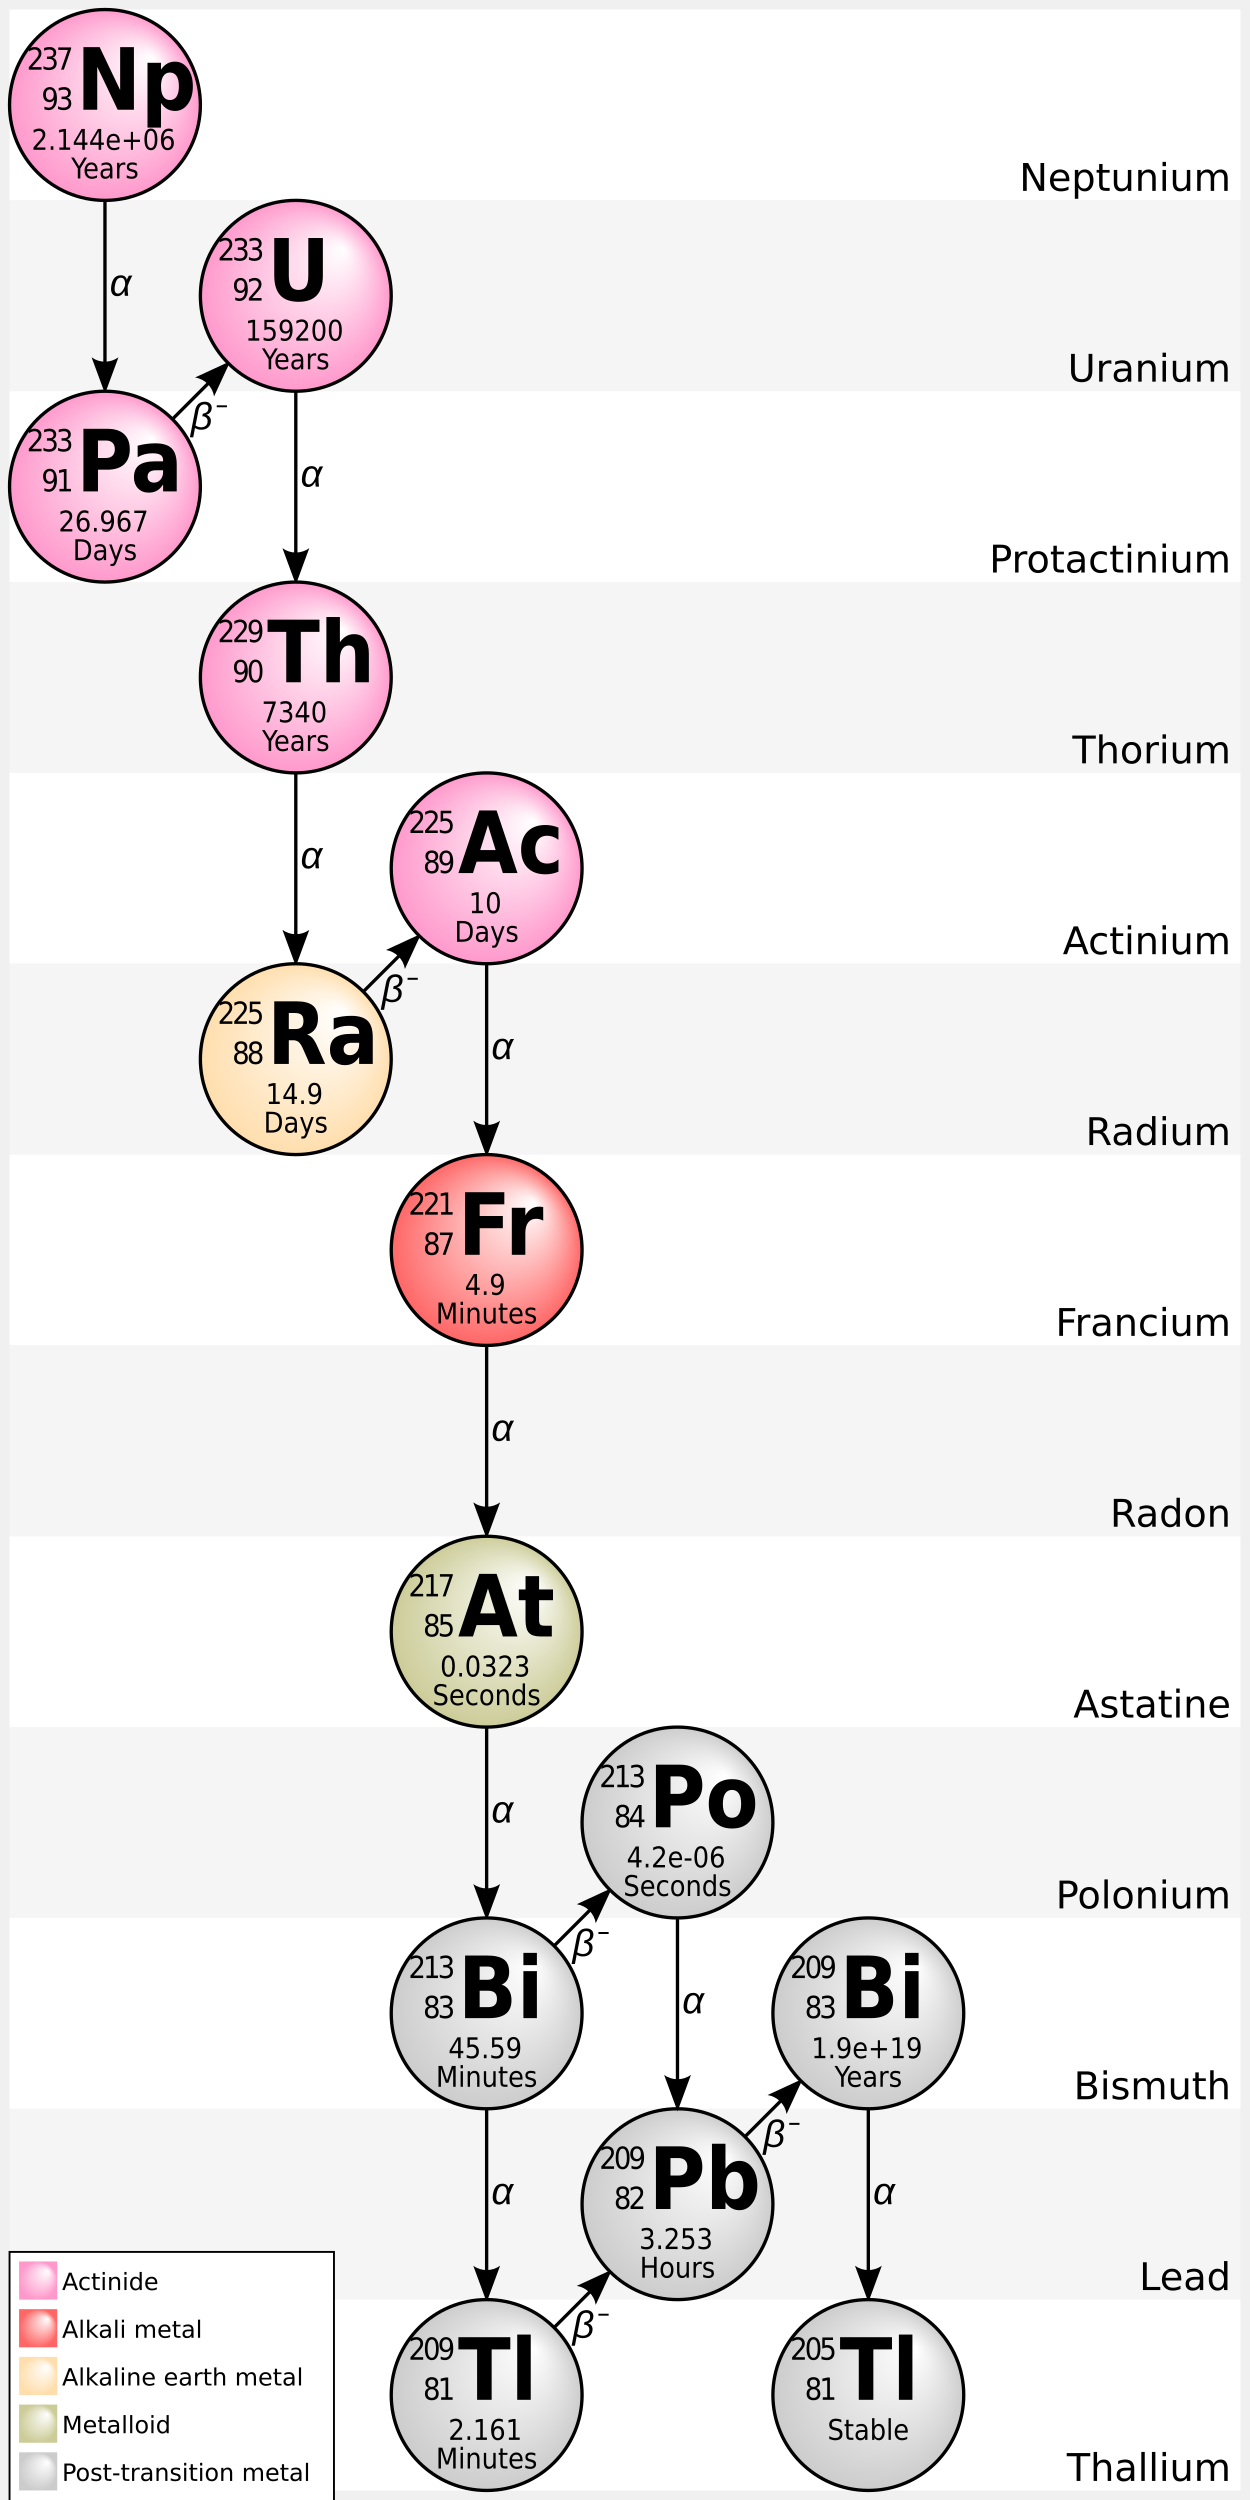
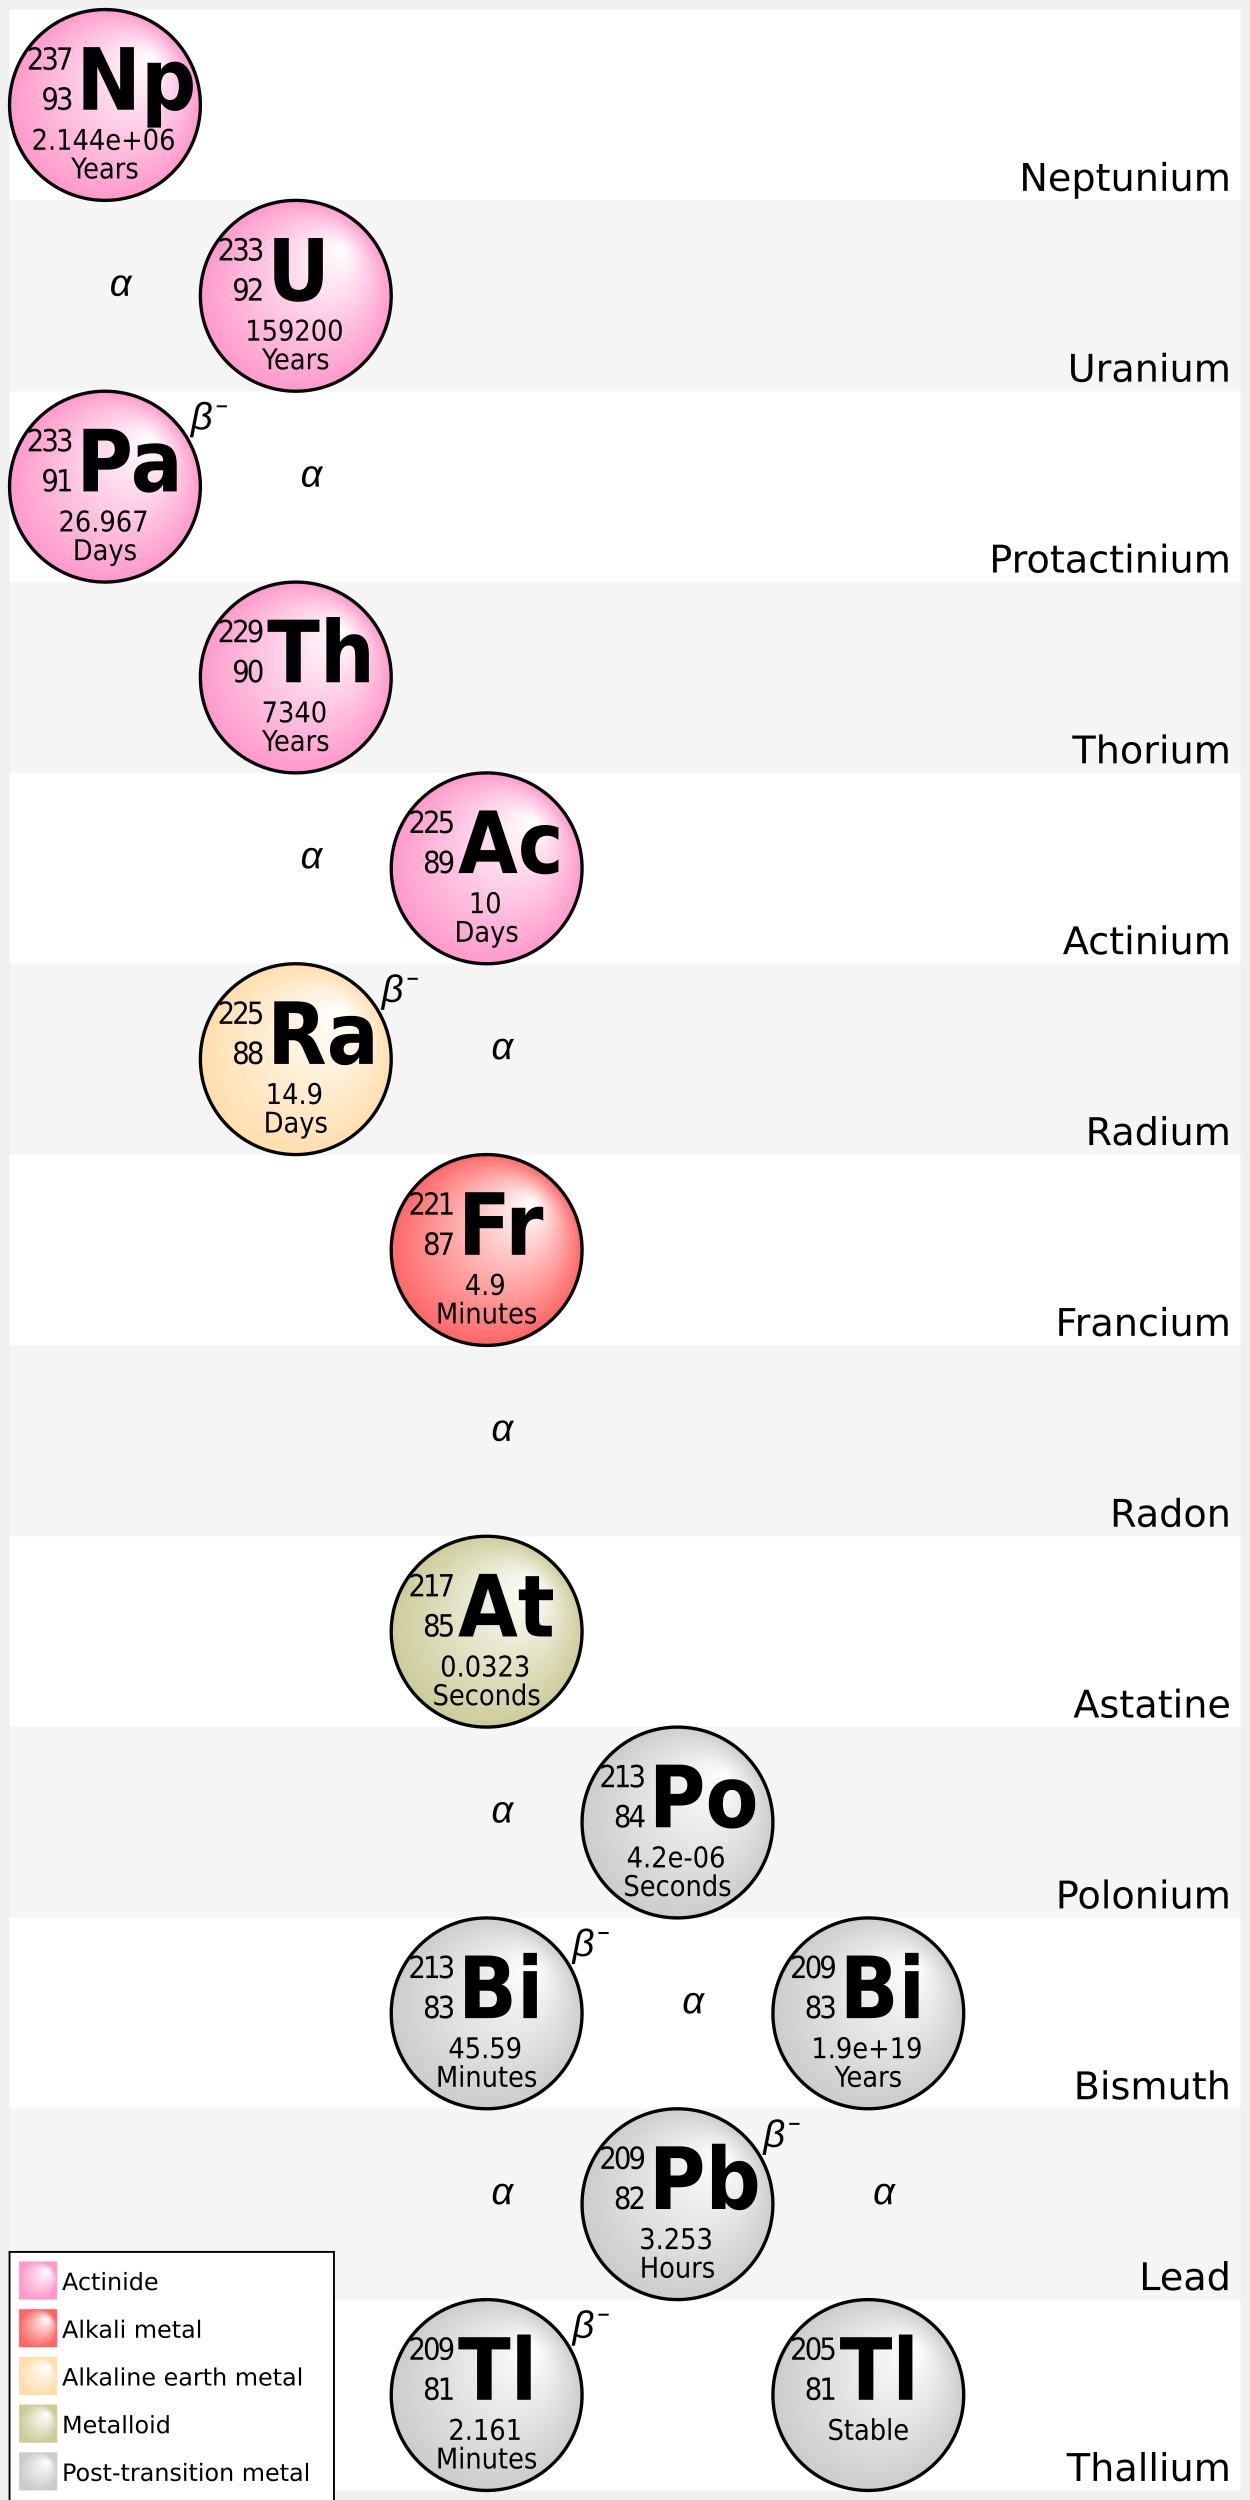
- <svg xmlns="http://www.w3.org/2000/svg" xmlns:xlink="http://www.w3.org/1999/xlink" width="1310" height="2620" version="1.1">
+ <svg xmlns="http://www.w3.org/2000/svg" xmlns:xlink="http://www.w3.org/1999/xlink" width="1310" height="2620">
  <defs>
-     <style type="text/css">
-   
-   tspan {font-family: DejaVu Sans Condensed, sans-serif; font-size:25px}
-   .symbol {font-family: DejaVu Sans Condensed, sans-serif; font-size:90px; font-weight:bold; stroke: none}
-   .su {font-size: 32px; font-family: DejaVu Sans Condensed, sans-serif; text-anchor:end; letter-spacing:-3px}
-   .halflife {font-size: 32px; font-family: DejaVu Sans Condensed, sans-serif; text-anchor:middle; font-size: 30px}
-   
-   circle {stroke-width:3.5; stroke:black}
-   .polyatomicnonmetal {fill: url(#polyatomicnonmetal)}
-   .noblegas {fill: url(#noblegas)}
-   .alkali {fill:url(#alkali)}
-   .alkaline {fill:url(#alkaline)}
-   .metalloid {fill:url(#metalloid)}
-   .diatomicnonmetal {fill: url(#diatomicnonmetal)}
-   .posttransitionmetal {fill:url(#posttransitionmetal)}
-   .lanthanide {fill:url(#lanthanide)}
-   .actinide {fill: url(#actinide)}
-   .transition {fill: url(#transition)}
-   line {marker-end:url(#Arrow2Mend); stroke-width:3.5; stroke:black}
-   .ab {font-family: Liberation Sans, sans-serif; font-style:italic; font-size:40px}
-   .background0 {stroke: none; fill: #ffffff}
-   .background1 {stroke: none; fill: #f5f5f5}
-   .SideKey {fill: #000000; font-family: DejaVu Sans, sans-serif; font-size: 40px; text-anchor: end}
-   .key {font-family: DejaVu Sans, sans-serif; font-size: 25px}
-   </style>
-     <marker refX="0" refY="0" orient="auto" id="Arrow2Mend" style="overflow:visible">
-       <path d="M 8.719,4.034 -2.207,0.016 8.719,-4.002 c -1.745,2.372 -1.735,5.617 -6e-7,8.035 z" transform="scale(-1,-1)" id="path4011" style="font-size:12px;fill-rule:evenodd;stroke-width:0.625;stroke-linejoin:round" />
+     <radialGradient id="ball" fx="75%" fy="25%">
+       <stop offset="0%" stop-color="#fff" />
+       <stop offset="100%" stop-color="gray" />
+     </radialGradient>
+     <radialGradient xlink:href="#ball" id="actinide">
+       <stop offset="0%" stop-color="#fff" />
+       <stop offset="100%" stop-color="#f9c" />
+     </radialGradient>
+     <radialGradient xlink:href="#ball" id="polyatomicnonmetal">
+       <stop offset="0%" stop-color="#fff" />
+       <stop offset="100%" stop-color="#a0ffa0" />
+     </radialGradient>
+     <radialGradient xlink:href="#ball" id="noblegas">
+       <stop offset="0%" stop-color="#fff" />
+       <stop offset="100%" stop-color="#c0ffff" />
+     </radialGradient>
+     <radialGradient xlink:href="#ball" id="alkali">
+       <stop offset="0%" stop-color="#fff" />
+       <stop offset="100%" stop-color="#f66" />
+     </radialGradient>
+     <radialGradient xlink:href="#ball" id="alkaline">
+       <stop offset="0%" stop-color="#fff" />
+       <stop offset="100%" stop-color="#ffdead" />
+     </radialGradient>
+     <radialGradient xlink:href="#ball" id="metalloid">
+       <stop offset="0%" stop-color="#fff" />
+       <stop offset="100%" stop-color="#cc9" />
+     </radialGradient>
+     <radialGradient xlink:href="#ball" id="diatomicnonmetal">
+       <stop offset="0%" stop-color="#fff" />
+       <stop offset="100%" stop-color="#e7ff8f" />
+     </radialGradient>
+     <radialGradient xlink:href="#ball" id="posttransitionmetal">
+       <stop offset="0%" stop-color="#fff" />
+       <stop offset="100%" stop-color="#ccc" />
+     </radialGradient>
+     <radialGradient xlink:href="#ball" id="lanthanide">
+       <stop offset="0%" stop-color="#fff" />
+       <stop offset="100%" stop-color="#ffbfff" />
+     </radialGradient>
+     <radialGradient xlink:href="#ball" id="transition">
+       <stop offset="0%" stop-color="#fff" />
+       <stop offset="100%" stop-color="#ffc0c0" />
+     </radialGradient>
+     <marker id="Arrow2Mend" orient="auto" overflow="visible" refX="0" refY="0">
+       <path id="path4011" fill-rule="evenodd" stroke-linejoin="round" stroke-width=".625" d="M8.719 4.034-2.207.016 8.719-4.002c-1.746 2.372-1.736 5.618 0 8.036z" font-size="12" transform="scale(-1)" />
    </marker>
-     <radialGradient id="ball" fx="75%" fy="25%">
-       <stop offset="0%" stop-color="white" />
-       <stop offset="100%" stop-color="grey" />
-     </radialGradient>
-     <radialGradient id="actinide" xlink:href="#ball">
-       <stop offset="0%" stop-color="white" />
-       <stop offset="100%" stop-color="#ff99cc" />
-     </radialGradient>
-     <radialGradient id="polyatomicnonmetal" xlink:href="#ball">
-       <stop offset="0%" stop-color="white" />
-       <stop offset="100%" stop-color="#a0ffa0" />
-     </radialGradient>
-     <radialGradient id="noblegas" xlink:href="#ball">
-       <stop offset="0%" stop-color="white" />
-       <stop offset="100%" stop-color="#c0ffff" />
-     </radialGradient>
-     <radialGradient id="alkali" xlink:href="#ball">
-       <stop offset="0%" stop-color="white" />
-       <stop offset="100%" stop-color="#ff6666" />
-     </radialGradient>
-     <radialGradient id="alkaline" xlink:href="#ball">
-       <stop offset="0%" stop-color="white" />
-       <stop offset="100%" stop-color="#ffdead" />
-     </radialGradient>
-     <radialGradient id="metalloid" xlink:href="#ball">
-       <stop offset="0%" stop-color="white" />
-       <stop offset="100%" stop-color="#cccc99" />
-     </radialGradient>
-     <radialGradient id="diatomicnonmetal" xlink:href="#ball">
-       <stop offset="0%" stop-color="white" />
-       <stop offset="100%" stop-color="#e7ff8f" />
-     </radialGradient>
-     <radialGradient id="posttransitionmetal" xlink:href="#ball">
-       <stop offset="0%" stop-color="white" />
-       <stop offset="100%" stop-color="#cccccc" />
-     </radialGradient>
-     <radialGradient id="lanthanide" xlink:href="#ball">
-       <stop offset="0%" stop-color="white" />
-       <stop offset="100%" stop-color="#ffbfff" />
-     </radialGradient>
-     <radialGradient id="transition" xlink:href="#ball">
-       <stop offset="0%" stop-color="white" />
-       <stop offset="100%" stop-color="#ffc0c0" />
-     </radialGradient>
+     <style>
+       tspan{font-size:25px}.symbol{font-size:90px;font-weight:700;stroke:none}.halflife,.su,.symbol,tspan{font-family:DejaVu Sans Condensed,sans-serif}.su{font-size:32px;text-anchor:end;letter-spacing:-3px}.halflife{text-anchor:middle;font-size:30px}circle{stroke-width:3.5;stroke:#000}.alkali{fill:url(#alkali)}.alkaline{fill:url(#alkaline)}.metalloid{fill:url(#metalloid)}.posttransitionmetal{fill:url(#posttransitionmetal)}.actinide{fill:url(#actinide)}.ab{font-family:Liberation Sans,sans-serif;font-style:italic;font-size:40px}.background0{stroke:none;fill:#fff}.background1{stroke:none;fill:#f5f5f5}.SideKey,.key{font-family:DejaVu Sans,sans-serif}.SideKey{fill:#000;font-size:40px;text-anchor:end}.key{font-size:25px}
+     </style>
  </defs>
-   <rect x="10" y="10" width="1290" height="200" class="background0" />
-   <rect x="10" y="210" width="1290" height="200" class="background1" />
-   <rect x="10" y="410" width="1290" height="200" class="background0" />
-   <rect x="10" y="610" width="1290" height="200" class="background1" />
-   <rect x="10" y="810" width="1290" height="200" class="background0" />
-   <rect x="10" y="1010" width="1290" height="200" class="background1" />
-   <rect x="10" y="1210" width="1290" height="200" class="background0" />
-   <rect x="10" y="1410" width="1290" height="200" class="background1" />
-   <rect x="10" y="1610" width="1290" height="200" class="background0" />
-   <rect x="10" y="1810" width="1290" height="200" class="background1" />
-   <rect x="10" y="2010" width="1290" height="200" class="background0" />
-   <rect x="10" y="2210" width="1290" height="200" class="background1" />
-   <rect x="10" y="2410" width="1290" height="200" class="background0" />
+   <path d="M10 10h1290v200H10z" class="background0" />
+   <path d="M10 210h1290v200H10z" class="background1" />
+   <path d="M10 410h1290v200H10z" class="background0" />
+   <path d="M10 610h1290v200H10z" class="background1" />
+   <path d="M10 810h1290v200H10z" class="background0" />
+   <path d="M10 1010h1290v200H10z" class="background1" />
+   <path d="M10 1210h1290v200H10z" class="background0" />
+   <path d="M10 1410h1290v200H10z" class="background1" />
+   <path d="M10 1610h1290v200H10z" class="background0" />
+   <path d="M10 1810h1290v200H10z" class="background1" />
+   <path d="M10 2010h1290v200H10z" class="background0" />
+   <path d="M10 2210h1290v200H10z" class="background1" />
+   <path d="M10 2410h1290v200H10z" class="background0" />
  <text x="1290" y="200" class="SideKey">Neptunium</text>
  <text x="1290" y="400" class="SideKey">Uranium</text>
  <text x="1290" y="600" class="SideKey">Protactinium</text>
  <text x="1290" y="800" class="SideKey">Thorium</text>
  <text x="1290" y="1000" class="SideKey">Actinium</text>
  <text x="1290" y="1200" class="SideKey">Radium</text>
  <text x="1290" y="1400" class="SideKey">Francium</text>
  <text x="1290" y="1600" class="SideKey">Radon</text>
  <text x="1290" y="1800" class="SideKey">Astatine</text>
  <text x="1290" y="2000" class="SideKey">Polonium</text>
  <text x="1290" y="2200" class="SideKey">Bismuth</text>
  <text x="1290" y="2400" class="SideKey">Lead</text>
  <text x="1290" y="2600" class="SideKey">Thallium</text>
-   <g transform="translate(0,2270)">
-     <rect x="10" y="90" width="340" height="340" style="fill: white; stroke: black; stroke-width: 2px" />
-     <rect x="20" y="100" width="40" height="40" class="actinide" />
-     <text x="65" y="130" class="key">Actinide</text>
-     <rect x="20" y="150" width="40" height="40" class="alkali" />
-     <text x="65" y="180" class="key">Alkali metal</text>
-     <rect x="20" y="200" width="40" height="40" class="alkaline" />
-     <text x="65" y="230" class="key">Alkaline earth metal</text>
-     <rect x="20" y="250" width="40" height="40" class="metalloid" />
-     <text x="65" y="280" class="key">Metalloid</text>
-     <rect x="20" y="300" width="40" height="40" class="posttransitionmetal" />
-     <text x="65" y="330" class="key">Post-transition metal</text>
-   </g>
-   <circle style="stroke: black; stroke-width: 3.5" cx="110" cy="110" r="100" class="actinide" />
+   <path fill="#fff" stroke="#000" stroke-width="2" d="M10 90h340v340H10z" transform="translate(0 2270)" />
+   <path d="M20 100h40v40H20z" class="actinide" transform="translate(0 2270)" />
+   <text x="65" y="130" class="key" transform="translate(0 2270)">Actinide</text>
+   <path d="M20 150h40v40H20z" class="alkali" transform="translate(0 2270)" />
+   <text x="65" y="180" class="key" transform="translate(0 2270)">Alkali metal</text>
+   <path d="M20 200h40v40H20z" class="alkaline" transform="translate(0 2270)" />
+   <text x="65" y="230" class="key" transform="translate(0 2270)">Alkaline earth metal</text>
+   <path d="M20 250h40v40H20z" class="metalloid" transform="translate(0 2270)" />
+   <text x="65" y="280" class="key" transform="translate(0 2270)">Metalloid</text>
+   <path d="M20 300h40v40H20z" class="posttransitionmetal" transform="translate(0 2270)" />
+   <text x="65" y="330" class="key" transform="translate(0 2270)">Post-transition metal</text>
+   <circle cx="110" cy="110" r="100" stroke="#000" stroke-width="3.5" class="actinide" />
  <text>
    <tspan x="80" y="115" class="su">93</tspan>
-     <tspan x="80" dy="-42" class="su">237</tspan>
-     <tspan x="80" dy="42" class="symbol">Np</tspan>
-     <tspan x="110" dy="1.4em" class="halflife">2.144e+06</tspan>
-     <tspan x="110" dy="1em" class="halflife">Years</tspan>
-   </text>
-   <line x1="110" y1="210" x2="110" y2="405" />
+     <tspan x="80" class="su" dy="-42">237</tspan>
+     <tspan x="80" class="symbol" dy="42">Np</tspan>
+     <tspan x="110" class="halflife" dy="1.4em">2.144e+06</tspan>
+     <tspan x="110" class="halflife" dy="1em">Years</tspan>
+   </text>
+   <path d="M110 210v195" />
  <text x="115" y="310" class="ab">α</text>
-   <circle style="stroke: black; stroke-width: 3.5" cx="110" cy="510" r="100" class="actinide" />
+   <circle cx="110" cy="510" r="100" stroke="#000" stroke-width="3.5" class="actinide" />
  <text>
    <tspan x="80" y="515" class="su">91</tspan>
-     <tspan x="80" dy="-42" class="su">233</tspan>
-     <tspan x="80" dy="42" class="symbol">Pa</tspan>
-     <tspan x="110" dy="1.4em" class="halflife">26.967</tspan>
-     <tspan x="110" dy="1em" class="halflife">Days</tspan>
-   </text>
-   <line x1="181" y1="439" x2="236" y2="384" />
+     <tspan x="80" class="su" dy="-42">233</tspan>
+     <tspan x="80" class="symbol" dy="42">Pa</tspan>
+     <tspan x="110" class="halflife" dy="1.4em">26.967</tspan>
+     <tspan x="110" class="halflife" dy="1em">Days</tspan>
+   </text>
+   <path d="m181 439 55-55" />
  <text x="200" y="450" class="ab">β⁻</text>
-   <circle style="stroke: black; stroke-width: 3.5" cx="310" cy="310" r="100" class="actinide" />
+   <circle cx="310" cy="310" r="100" stroke="#000" stroke-width="3.5" class="actinide" />
  <text>
    <tspan x="280" y="315" class="su">92</tspan>
-     <tspan x="280" dy="-42" class="su">233</tspan>
-     <tspan x="280" dy="42" class="symbol">U</tspan>
-     <tspan x="310" dy="1.4em" class="halflife">159200</tspan>
-     <tspan x="310" dy="1em" class="halflife">Years</tspan>
-   </text>
-   <line x1="310" y1="410" x2="310" y2="605" />
+     <tspan x="280" class="su" dy="-42">233</tspan>
+     <tspan x="280" class="symbol" dy="42">U</tspan>
+     <tspan x="310" class="halflife" dy="1.4em">159200</tspan>
+     <tspan x="310" class="halflife" dy="1em">Years</tspan>
+   </text>
+   <path d="M310 410v195" />
  <text x="315" y="510" class="ab">α</text>
-   <circle style="stroke: black; stroke-width: 3.5" cx="310" cy="710" r="100" class="actinide" />
+   <circle cx="310" cy="710" r="100" stroke="#000" stroke-width="3.5" class="actinide" />
  <text>
    <tspan x="280" y="715" class="su">90</tspan>
-     <tspan x="280" dy="-42" class="su">229</tspan>
-     <tspan x="280" dy="42" class="symbol">Th</tspan>
-     <tspan x="310" dy="1.4em" class="halflife">7340</tspan>
-     <tspan x="310" dy="1em" class="halflife">Years</tspan>
-   </text>
-   <line x1="310" y1="810" x2="310" y2="1005" />
+     <tspan x="280" class="su" dy="-42">229</tspan>
+     <tspan x="280" class="symbol" dy="42">Th</tspan>
+     <tspan x="310" class="halflife" dy="1.4em">7340</tspan>
+     <tspan x="310" class="halflife" dy="1em">Years</tspan>
+   </text>
+   <path d="M310 810v195" />
  <text x="315" y="910" class="ab">α</text>
-   <circle style="stroke: black; stroke-width: 3.5" cx="310" cy="1110" r="100" class="alkaline" />
+   <circle cx="310" cy="1110" r="100" stroke="#000" stroke-width="3.5" class="alkaline" />
  <text>
    <tspan x="280" y="1115" class="su">88</tspan>
-     <tspan x="280" dy="-42" class="su">225</tspan>
-     <tspan x="280" dy="42" class="symbol">Ra</tspan>
-     <tspan x="310" dy="1.4em" class="halflife">14.9</tspan>
-     <tspan x="310" dy="1em" class="halflife">Days</tspan>
-   </text>
-   <line x1="381" y1="1039" x2="436" y2="984" />
+     <tspan x="280" class="su" dy="-42">225</tspan>
+     <tspan x="280" class="symbol" dy="42">Ra</tspan>
+     <tspan x="310" class="halflife" dy="1.4em">14.9</tspan>
+     <tspan x="310" class="halflife" dy="1em">Days</tspan>
+   </text>
+   <path d="m381 1039 55-55" />
  <text x="400" y="1050" class="ab">β⁻</text>
-   <circle style="stroke: black; stroke-width: 3.5" cx="510" cy="910" r="100" class="actinide" />
+   <circle cx="510" cy="910" r="100" stroke="#000" stroke-width="3.5" class="actinide" />
  <text>
    <tspan x="480" y="915" class="su">89</tspan>
-     <tspan x="480" dy="-42" class="su">225</tspan>
-     <tspan x="480" dy="42" class="symbol">Ac</tspan>
-     <tspan x="510" dy="1.4em" class="halflife">10</tspan>
-     <tspan x="510" dy="1em" class="halflife">Days</tspan>
-   </text>
-   <line x1="510" y1="1010" x2="510" y2="1205" />
+     <tspan x="480" class="su" dy="-42">225</tspan>
+     <tspan x="480" class="symbol" dy="42">Ac</tspan>
+     <tspan x="510" class="halflife" dy="1.4em">10</tspan>
+     <tspan x="510" class="halflife" dy="1em">Days</tspan>
+   </text>
+   <path d="M510 1010v195" />
  <text x="515" y="1110" class="ab">α</text>
-   <circle style="stroke: black; stroke-width: 3.5" cx="510" cy="1310" r="100" class="alkali" />
+   <circle cx="510" cy="1310" r="100" stroke="#000" stroke-width="3.5" class="alkali" />
  <text>
    <tspan x="480" y="1315" class="su">87</tspan>
-     <tspan x="480" dy="-42" class="su">221</tspan>
-     <tspan x="480" dy="42" class="symbol">Fr</tspan>
-     <tspan x="510" dy="1.4em" class="halflife">4.9</tspan>
-     <tspan x="510" dy="1em" class="halflife">Minutes</tspan>
-   </text>
-   <line x1="510" y1="1410" x2="510" y2="1605" />
+     <tspan x="480" class="su" dy="-42">221</tspan>
+     <tspan x="480" class="symbol" dy="42">Fr</tspan>
+     <tspan x="510" class="halflife" dy="1.4em">4.9</tspan>
+     <tspan x="510" class="halflife" dy="1em">Minutes</tspan>
+   </text>
+   <path d="M510 1410v195" />
  <text x="515" y="1510" class="ab">α</text>
-   <circle style="stroke: black; stroke-width: 3.5" cx="510" cy="1710" r="100" class="metalloid" />
+   <circle cx="510" cy="1710" r="100" stroke="#000" stroke-width="3.5" class="metalloid" />
  <text>
    <tspan x="480" y="1715" class="su">85</tspan>
-     <tspan x="480" dy="-42" class="su">217</tspan>
-     <tspan x="480" dy="42" class="symbol">At</tspan>
-     <tspan x="510" dy="1.4em" class="halflife">0.0323</tspan>
-     <tspan x="510" dy="1em" class="halflife">Seconds</tspan>
-   </text>
-   <line x1="510" y1="1810" x2="510" y2="2005" />
+     <tspan x="480" class="su" dy="-42">217</tspan>
+     <tspan x="480" class="symbol" dy="42">At</tspan>
+     <tspan x="510" class="halflife" dy="1.4em">0.0323</tspan>
+     <tspan x="510" class="halflife" dy="1em">Seconds</tspan>
+   </text>
+   <path d="M510 1810v195" />
  <text x="515" y="1910" class="ab">α</text>
-   <circle style="stroke: black; stroke-width: 3.5" cx="510" cy="2110" r="100" class="posttransitionmetal" />
+   <circle cx="510" cy="2110" r="100" stroke="#000" stroke-width="3.5" class="posttransitionmetal" />
  <text>
    <tspan x="480" y="2115" class="su">83</tspan>
-     <tspan x="480" dy="-42" class="su">213</tspan>
-     <tspan x="480" dy="42" class="symbol">Bi</tspan>
-     <tspan x="510" dy="1.4em" class="halflife">45.59</tspan>
-     <tspan x="510" dy="1em" class="halflife">Minutes</tspan>
-   </text>
-   <line x1="510" y1="2210" x2="510" y2="2405" />
+     <tspan x="480" class="su" dy="-42">213</tspan>
+     <tspan x="480" class="symbol" dy="42">Bi</tspan>
+     <tspan x="510" class="halflife" dy="1.4em">45.59</tspan>
+     <tspan x="510" class="halflife" dy="1em">Minutes</tspan>
+   </text>
+   <path d="M510 2210v195" />
  <text x="515" y="2310" class="ab">α</text>
-   <circle style="stroke: black; stroke-width: 3.5" cx="510" cy="2510" r="100" class="posttransitionmetal" />
+   <circle cx="510" cy="2510" r="100" stroke="#000" stroke-width="3.5" class="posttransitionmetal" />
  <text>
    <tspan x="480" y="2515" class="su">81</tspan>
-     <tspan x="480" dy="-42" class="su">209</tspan>
-     <tspan x="480" dy="42" class="symbol">Tl</tspan>
-     <tspan x="510" dy="1.4em" class="halflife">2.161</tspan>
-     <tspan x="510" dy="1em" class="halflife">Minutes</tspan>
-   </text>
-   <line x1="581" y1="2439" x2="636" y2="2384" />
+     <tspan x="480" class="su" dy="-42">209</tspan>
+     <tspan x="480" class="symbol" dy="42">Tl</tspan>
+     <tspan x="510" class="halflife" dy="1.4em">2.161</tspan>
+     <tspan x="510" class="halflife" dy="1em">Minutes</tspan>
+   </text>
+   <path d="m581 2439 55-55" />
  <text x="600" y="2450" class="ab">β⁻</text>
-   <circle style="stroke: black; stroke-width: 3.5" cx="710" cy="2310" r="100" class="posttransitionmetal" />
+   <circle cx="710" cy="2310" r="100" stroke="#000" stroke-width="3.5" class="posttransitionmetal" />
  <text>
    <tspan x="680" y="2315" class="su">82</tspan>
-     <tspan x="680" dy="-42" class="su">209</tspan>
-     <tspan x="680" dy="42" class="symbol">Pb</tspan>
-     <tspan x="710" dy="1.4em" class="halflife">3.253</tspan>
-     <tspan x="710" dy="1em" class="halflife">Hours</tspan>
-   </text>
-   <line x1="781" y1="2239" x2="836" y2="2184" />
+     <tspan x="680" class="su" dy="-42">209</tspan>
+     <tspan x="680" class="symbol" dy="42">Pb</tspan>
+     <tspan x="710" class="halflife" dy="1.4em">3.253</tspan>
+     <tspan x="710" class="halflife" dy="1em">Hours</tspan>
+   </text>
+   <path d="m781 2239 55-55" />
  <text x="800" y="2250" class="ab">β⁻</text>
-   <circle style="stroke: black; stroke-width: 3.5" cx="910" cy="2110" r="100" class="posttransitionmetal" />
+   <circle cx="910" cy="2110" r="100" stroke="#000" stroke-width="3.5" class="posttransitionmetal" />
  <text>
    <tspan x="880" y="2115" class="su">83</tspan>
-     <tspan x="880" dy="-42" class="su">209</tspan>
-     <tspan x="880" dy="42" class="symbol">Bi</tspan>
-     <tspan x="910" dy="1.4em" class="halflife">1.9e+19</tspan>
-     <tspan x="910" dy="1em" class="halflife">Years</tspan>
-   </text>
-   <line x1="910" y1="2210" x2="910" y2="2405" />
+     <tspan x="880" class="su" dy="-42">209</tspan>
+     <tspan x="880" class="symbol" dy="42">Bi</tspan>
+     <tspan x="910" class="halflife" dy="1.4em">1.9e+19</tspan>
+     <tspan x="910" class="halflife" dy="1em">Years</tspan>
+   </text>
+   <path d="M910 2210v195" />
  <text x="915" y="2310" class="ab">α</text>
-   <circle style="stroke: black; stroke-width: 3.5" cx="910" cy="2510" r="100" class="posttransitionmetal" />
+   <circle cx="910" cy="2510" r="100" stroke="#000" stroke-width="3.5" class="posttransitionmetal" />
  <text>
    <tspan x="880" y="2515" class="su">81</tspan>
-     <tspan x="880" dy="-42" class="su">205</tspan>
-     <tspan x="880" dy="42" class="symbol">Tl</tspan>
-     <tspan x="910" dy="1.4em" class="halflife">Stable</tspan>
-   </text>
-   <line x1="581" y1="2039" x2="636" y2="1984" />
+     <tspan x="880" class="su" dy="-42">205</tspan>
+     <tspan x="880" class="symbol" dy="42">Tl</tspan>
+     <tspan x="910" class="halflife" dy="1.4em">Stable</tspan>
+   </text>
+   <path d="m581 2039 55-55" />
  <text x="600" y="2050" class="ab">β⁻</text>
-   <circle style="stroke: black; stroke-width: 3.5" cx="710" cy="1910" r="100" class="posttransitionmetal" />
+   <circle cx="710" cy="1910" r="100" stroke="#000" stroke-width="3.5" class="posttransitionmetal" />
  <text>
    <tspan x="680" y="1915" class="su">84</tspan>
-     <tspan x="680" dy="-42" class="su">213</tspan>
-     <tspan x="680" dy="42" class="symbol">Po</tspan>
-     <tspan x="710" dy="1.4em" class="halflife">4.2e-06</tspan>
-     <tspan x="710" dy="1em" class="halflife">Seconds</tspan>
-   </text>
-   <line x1="710" y1="2010" x2="710" y2="2205" />
+     <tspan x="680" class="su" dy="-42">213</tspan>
+     <tspan x="680" class="symbol" dy="42">Po</tspan>
+     <tspan x="710" class="halflife" dy="1.4em">4.2e-06</tspan>
+     <tspan x="710" class="halflife" dy="1em">Seconds</tspan>
+   </text>
+   <path d="M710 2010v195" />
  <text x="715" y="2110" class="ab">α</text>
</svg>
